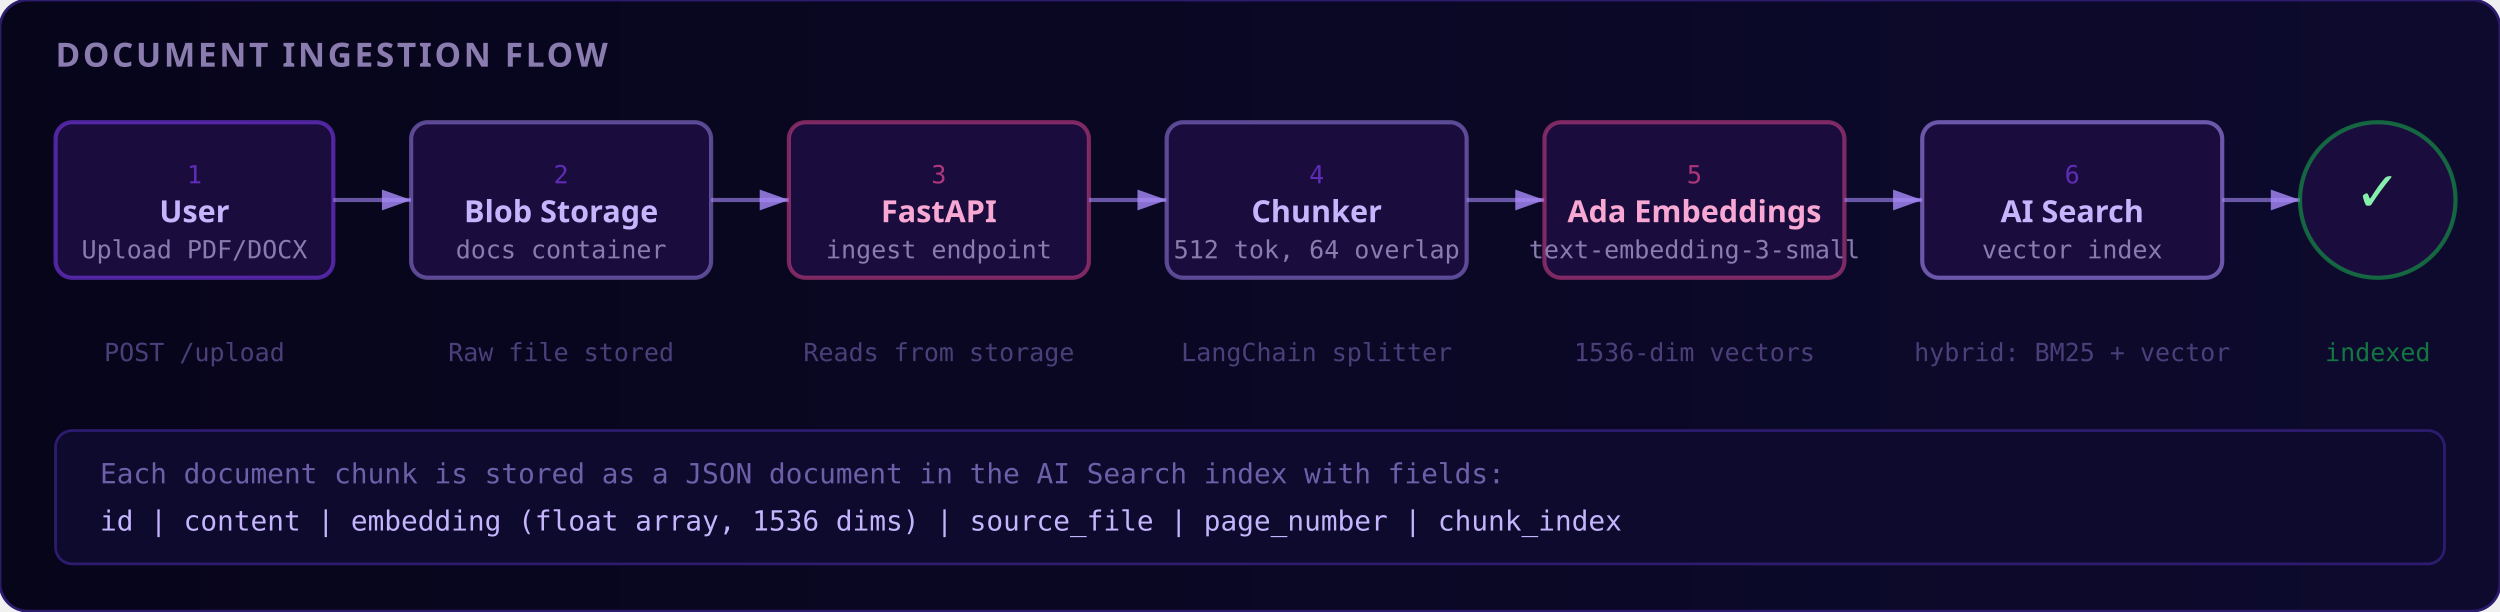
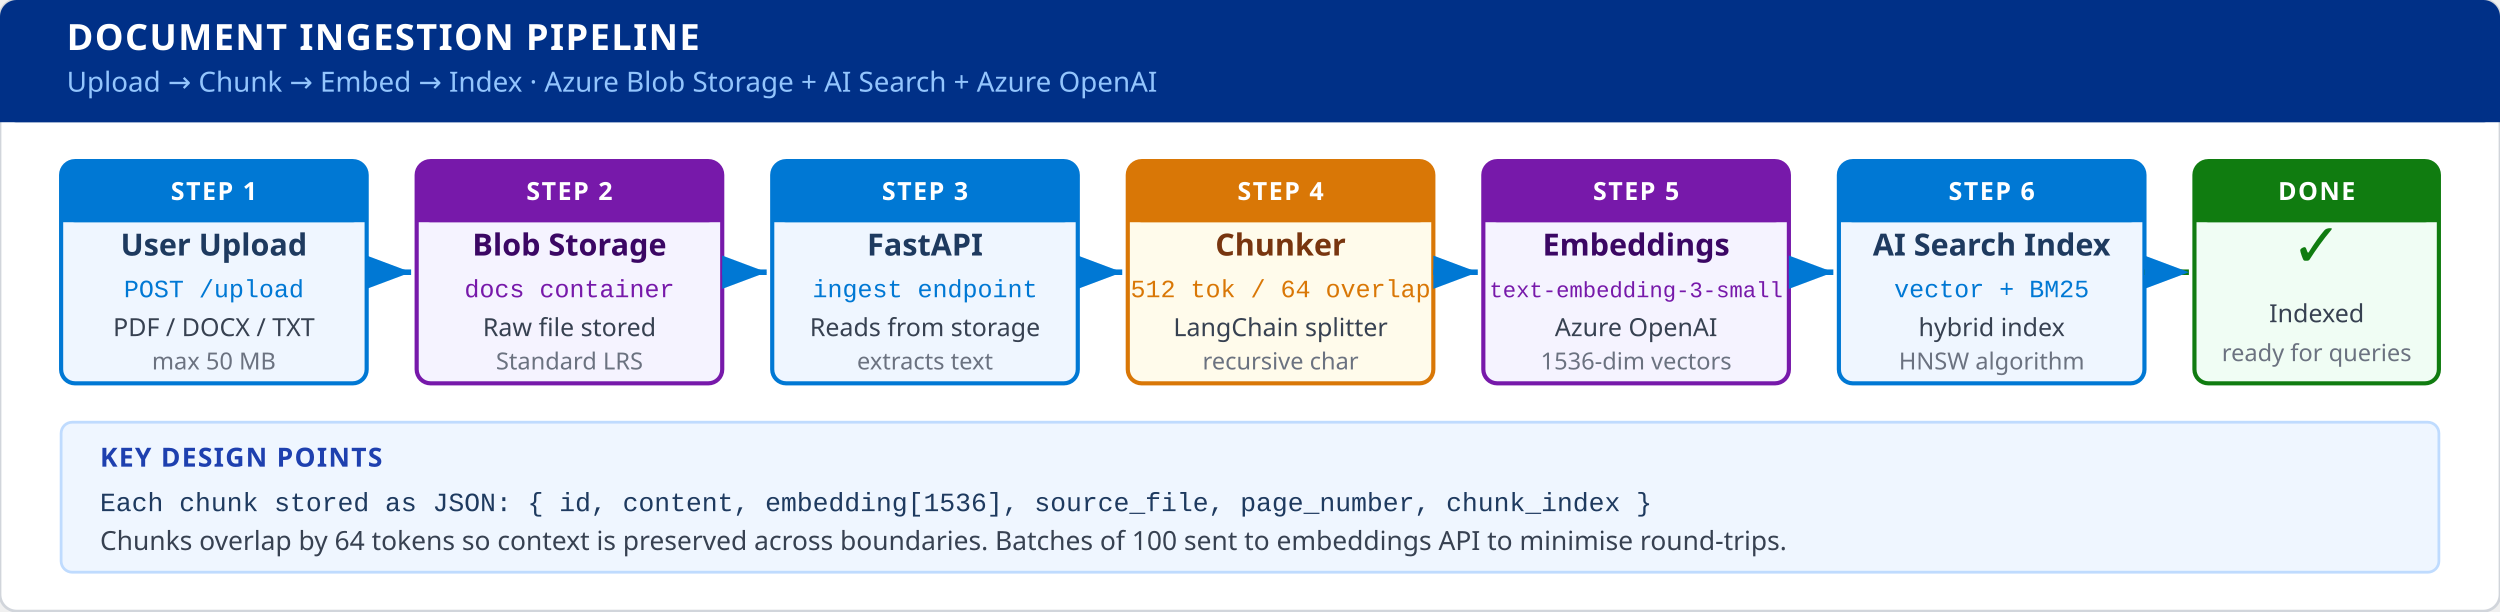
<svg xmlns="http://www.w3.org/2000/svg" width="900" height="220" viewBox="0 0 900 220">
  <defs>
-     <linearGradient id="bg" x1="0%" y1="0%" x2="100%" y2="0%">
-       <stop offset="0%" style="stop-color:#07051a" />
-       <stop offset="100%" style="stop-color:#0d0a2e" />
-     </linearGradient>
-     <marker id="arr" markerWidth="8" markerHeight="8" refX="7" refY="2.5" orient="auto">
-       <path d="M0,0 L0,5 L7,2.5 Z" fill="#a78bfa" fill-opacity="0.8" />
+     <marker id="arr" markerWidth="9" markerHeight="9" refX="8" refY="3" orient="auto">
+       <path d="M0,0 L0,6 L8,3 Z" fill="#0078D4" />
    </marker>
  </defs>
-   <rect width="900" height="220" rx="10" fill="url(#bg)" stroke="#2d1b6e" stroke-width="1" />
-   <text x="20" y="24" font-family="system-ui, sans-serif" font-size="12" font-weight="700" fill="#8b7cb0" letter-spacing="0.08em">DOCUMENT INGESTION FLOW</text>
-   <rect x="20" y="44" width="100" height="56" rx="6" fill="#1a0d3d" stroke="#7c3aed" stroke-opacity="0.6" stroke-width="1.5" />
-   <text x="70" y="66" text-anchor="middle" font-family="monospace" font-size="9" fill="#7c3aed" fill-opacity="0.7">1</text>
-   <text x="70" y="80" text-anchor="middle" font-family="system-ui, sans-serif" font-size="11" font-weight="700" fill="#c4b5fd">User</text>
-   <text x="70" y="93" text-anchor="middle" font-family="monospace" font-size="9" fill="#8b7cb0">Upload PDF/DOCX</text>
-   <line x1="120" y1="72" x2="148" y2="72" stroke="#a78bfa" stroke-opacity="0.6" stroke-width="1.5" marker-end="url(#arr)" />
-   <rect x="148" y="44" width="108" height="56" rx="6" fill="#1a0d3d" stroke="#a78bfa" stroke-opacity="0.5" stroke-width="1.5" />
-   <text x="202" y="66" text-anchor="middle" font-family="monospace" font-size="9" fill="#7c3aed" fill-opacity="0.7">2</text>
-   <text x="202" y="80" text-anchor="middle" font-family="system-ui, sans-serif" font-size="11" font-weight="700" fill="#c4b5fd">Blob Storage</text>
-   <text x="202" y="93" text-anchor="middle" font-family="monospace" font-size="9" fill="#8b7cb0">docs container</text>
-   <line x1="256" y1="72" x2="284" y2="72" stroke="#a78bfa" stroke-opacity="0.6" stroke-width="1.5" marker-end="url(#arr)" />
-   <rect x="284" y="44" width="108" height="56" rx="6" fill="#1a0d3d" stroke="#ec4899" stroke-opacity="0.5" stroke-width="1.5" />
-   <text x="338" y="66" text-anchor="middle" font-family="monospace" font-size="9" fill="#ec4899" fill-opacity="0.7">3</text>
-   <text x="338" y="80" text-anchor="middle" font-family="system-ui, sans-serif" font-size="11" font-weight="700" fill="#f9a8d4">FastAPI</text>
-   <text x="338" y="93" text-anchor="middle" font-family="monospace" font-size="9" fill="#8b7cb0">ingest endpoint</text>
-   <line x1="392" y1="72" x2="420" y2="72" stroke="#a78bfa" stroke-opacity="0.6" stroke-width="1.5" marker-end="url(#arr)" />
-   <rect x="420" y="44" width="108" height="56" rx="6" fill="#1a0d3d" stroke="#a78bfa" stroke-opacity="0.5" stroke-width="1.5" />
-   <text x="474" y="66" text-anchor="middle" font-family="monospace" font-size="9" fill="#7c3aed" fill-opacity="0.7">4</text>
-   <text x="474" y="80" text-anchor="middle" font-family="system-ui, sans-serif" font-size="11" font-weight="700" fill="#c4b5fd">Chunker</text>
-   <text x="474" y="93" text-anchor="middle" font-family="monospace" font-size="9" fill="#8b7cb0">512 tok, 64 overlap</text>
-   <line x1="528" y1="72" x2="556" y2="72" stroke="#a78bfa" stroke-opacity="0.6" stroke-width="1.5" marker-end="url(#arr)" />
-   <rect x="556" y="44" width="108" height="56" rx="6" fill="#1a0d3d" stroke="#ec4899" stroke-opacity="0.5" stroke-width="1.5" />
-   <text x="610" y="66" text-anchor="middle" font-family="monospace" font-size="9" fill="#ec4899" fill-opacity="0.7">5</text>
-   <text x="610" y="80" text-anchor="middle" font-family="system-ui, sans-serif" font-size="11" font-weight="700" fill="#f9a8d4">Ada Embeddings</text>
-   <text x="610" y="93" text-anchor="middle" font-family="monospace" font-size="9" fill="#8b7cb0">text-embedding-3-small</text>
-   <line x1="664" y1="72" x2="692" y2="72" stroke="#a78bfa" stroke-opacity="0.6" stroke-width="1.5" marker-end="url(#arr)" />
-   <rect x="692" y="44" width="108" height="56" rx="6" fill="#1a0d3d" stroke="#a78bfa" stroke-opacity="0.6" stroke-width="1.5" />
-   <text x="746" y="66" text-anchor="middle" font-family="monospace" font-size="9" fill="#7c3aed" fill-opacity="0.7">6</text>
-   <text x="746" y="80" text-anchor="middle" font-family="system-ui, sans-serif" font-size="11" font-weight="700" fill="#c4b5fd">AI Search</text>
-   <text x="746" y="93" text-anchor="middle" font-family="monospace" font-size="9" fill="#8b7cb0">vector index</text>
-   <line x1="800" y1="72" x2="828" y2="72" stroke="#a78bfa" stroke-opacity="0.6" stroke-width="1.5" marker-end="url(#arr)" />
-   <rect x="828" y="44" width="56" height="56" rx="28" fill="#1a0d3d" stroke="#16a34a" stroke-opacity="0.6" stroke-width="1.5" />
-   <text x="856" y="76" text-anchor="middle" font-family="system-ui, sans-serif" font-size="20" fill="#86efac">✓</text>
-   <text x="70" y="130" text-anchor="middle" font-family="monospace" font-size="9" fill="#4b3f7a">POST /upload</text>
-   <text x="202" y="130" text-anchor="middle" font-family="monospace" font-size="9" fill="#4b3f7a">Raw file stored</text>
-   <text x="338" y="130" text-anchor="middle" font-family="monospace" font-size="9" fill="#4b3f7a">Reads from storage</text>
-   <text x="474" y="130" text-anchor="middle" font-family="monospace" font-size="9" fill="#4b3f7a">LangChain splitter</text>
-   <text x="610" y="130" text-anchor="middle" font-family="monospace" font-size="9" fill="#4b3f7a">1536-dim vectors</text>
-   <text x="746" y="130" text-anchor="middle" font-family="monospace" font-size="9" fill="#4b3f7a">hybrid: BM25 + vector</text>
-   <text x="856" y="130" text-anchor="middle" font-family="monospace" font-size="9" fill="#16a34a" fill-opacity="0.7">indexed</text>
-   <rect x="20" y="155" width="860" height="48" rx="6" fill="#0d0a2e" stroke="#2d1b6e" stroke-width="1" />
-   <text x="36" y="174" font-family="monospace" font-size="10" fill="#6d5fa8">Each document chunk is stored as a JSON document in the AI Search index with fields:</text>
-   <text x="36" y="191" font-family="monospace" font-size="10" fill="#c4b5fd">id  |  content  |  embedding (float array, 1536 dims)  |  source_file  |  page_number  |  chunk_index</text>
+   <rect width="900" height="220" rx="6" fill="#FFFFFF" stroke="#D1D5DB" stroke-width="1" />
+   <rect width="900" height="44" rx="6" fill="#003087" />
+   <rect x="0" y="30" width="900" height="14" fill="#003087" />
+   <text x="24" y="18" font-family="'Segoe UI', system-ui, sans-serif" font-size="13" font-weight="700" fill="#FFFFFF" letter-spacing="0.04em">DOCUMENT INGESTION PIPELINE</text>
+   <text x="24" y="33" font-family="'Segoe UI', system-ui, sans-serif" font-size="10" fill="#93C5FD">Upload → Chunk → Embed → Index  ·  Azure Blob Storage + AI Search + Azure OpenAI</text>
+   <rect x="22" y="58" width="110" height="80" rx="5" fill="#EFF6FF" stroke="#0078D4" stroke-width="1.5" />
+   <rect x="22" y="58" width="110" height="22" rx="5" fill="#0078D4" />
+   <rect x="22" y="68" width="110" height="12" fill="#0078D4" />
+   <text x="77" y="72" text-anchor="middle" font-family="'Segoe UI', system-ui, sans-serif" font-size="9" font-weight="700" fill="#FFFFFF" letter-spacing="0.06em">STEP 1</text>
+   <text x="77" y="92" text-anchor="middle" font-family="'Segoe UI', system-ui, sans-serif" font-size="11" font-weight="700" fill="#1E3A5F">User Upload</text>
+   <text x="77" y="107" text-anchor="middle" font-family="'Courier New', monospace" font-size="9" fill="#0078D4">POST /upload</text>
+   <text x="77" y="121" text-anchor="middle" font-family="'Segoe UI', system-ui, sans-serif" font-size="9" fill="#374151">PDF / DOCX / TXT</text>
+   <text x="77" y="133" text-anchor="middle" font-family="'Segoe UI', system-ui, sans-serif" font-size="8.5" fill="#6B7280">max 50 MB</text>
+   <line x1="132" y1="98" x2="148" y2="98" stroke="#0078D4" stroke-width="2" marker-end="url(#arr)" />
+   <rect x="150" y="58" width="110" height="80" rx="5" fill="#F5F3FF" stroke="#7719AA" stroke-width="1.5" />
+   <rect x="150" y="58" width="110" height="22" rx="5" fill="#7719AA" />
+   <rect x="150" y="68" width="110" height="12" fill="#7719AA" />
+   <text x="205" y="72" text-anchor="middle" font-family="'Segoe UI', system-ui, sans-serif" font-size="9" font-weight="700" fill="#FFFFFF" letter-spacing="0.06em">STEP 2</text>
+   <text x="205" y="92" text-anchor="middle" font-family="'Segoe UI', system-ui, sans-serif" font-size="11" font-weight="700" fill="#3B0764">Blob Storage</text>
+   <text x="205" y="107" text-anchor="middle" font-family="'Courier New', monospace" font-size="9" fill="#7719AA">docs container</text>
+   <text x="205" y="121" text-anchor="middle" font-family="'Segoe UI', system-ui, sans-serif" font-size="9" fill="#374151">Raw file stored</text>
+   <text x="205" y="133" text-anchor="middle" font-family="'Segoe UI', system-ui, sans-serif" font-size="8.5" fill="#6B7280">Standard LRS</text>
+   <line x1="260" y1="98" x2="276" y2="98" stroke="#0078D4" stroke-width="2" marker-end="url(#arr)" />
+   <rect x="278" y="58" width="110" height="80" rx="5" fill="#EFF6FF" stroke="#0078D4" stroke-width="1.5" />
+   <rect x="278" y="58" width="110" height="22" rx="5" fill="#0078D4" />
+   <rect x="278" y="68" width="110" height="12" fill="#0078D4" />
+   <text x="333" y="72" text-anchor="middle" font-family="'Segoe UI', system-ui, sans-serif" font-size="9" font-weight="700" fill="#FFFFFF" letter-spacing="0.06em">STEP 3</text>
+   <text x="333" y="92" text-anchor="middle" font-family="'Segoe UI', system-ui, sans-serif" font-size="11" font-weight="700" fill="#1E3A5F">FastAPI</text>
+   <text x="333" y="107" text-anchor="middle" font-family="'Courier New', monospace" font-size="9" fill="#0078D4">ingest endpoint</text>
+   <text x="333" y="121" text-anchor="middle" font-family="'Segoe UI', system-ui, sans-serif" font-size="9" fill="#374151">Reads from storage</text>
+   <text x="333" y="133" text-anchor="middle" font-family="'Segoe UI', system-ui, sans-serif" font-size="8.5" fill="#6B7280">extracts text</text>
+   <line x1="388" y1="98" x2="404" y2="98" stroke="#0078D4" stroke-width="2" marker-end="url(#arr)" />
+   <rect x="406" y="58" width="110" height="80" rx="5" fill="#FFFBEB" stroke="#D97706" stroke-width="1.5" />
+   <rect x="406" y="58" width="110" height="22" rx="5" fill="#D97706" />
+   <rect x="406" y="68" width="110" height="12" fill="#D97706" />
+   <text x="461" y="72" text-anchor="middle" font-family="'Segoe UI', system-ui, sans-serif" font-size="9" font-weight="700" fill="#FFFFFF" letter-spacing="0.06em">STEP 4</text>
+   <text x="461" y="92" text-anchor="middle" font-family="'Segoe UI', system-ui, sans-serif" font-size="11" font-weight="700" fill="#78350F">Chunker</text>
+   <text x="461" y="107" text-anchor="middle" font-family="'Courier New', monospace" font-size="9" fill="#D97706">512 tok / 64 overlap</text>
+   <text x="461" y="121" text-anchor="middle" font-family="'Segoe UI', system-ui, sans-serif" font-size="9" fill="#374151">LangChain splitter</text>
+   <text x="461" y="133" text-anchor="middle" font-family="'Segoe UI', system-ui, sans-serif" font-size="8.5" fill="#6B7280">recursive char</text>
+   <line x1="516" y1="98" x2="532" y2="98" stroke="#0078D4" stroke-width="2" marker-end="url(#arr)" />
+   <rect x="534" y="58" width="110" height="80" rx="5" fill="#F5F3FF" stroke="#7719AA" stroke-width="1.5" />
+   <rect x="534" y="58" width="110" height="22" rx="5" fill="#7719AA" />
+   <rect x="534" y="68" width="110" height="12" fill="#7719AA" />
+   <text x="589" y="72" text-anchor="middle" font-family="'Segoe UI', system-ui, sans-serif" font-size="9" font-weight="700" fill="#FFFFFF" letter-spacing="0.06em">STEP 5</text>
+   <text x="589" y="92" text-anchor="middle" font-family="'Segoe UI', system-ui, sans-serif" font-size="11" font-weight="700" fill="#3B0764">Embeddings</text>
+   <text x="589" y="107" text-anchor="middle" font-family="'Courier New', monospace" font-size="8" fill="#7719AA">text-embedding-3-small</text>
+   <text x="589" y="121" text-anchor="middle" font-family="'Segoe UI', system-ui, sans-serif" font-size="9" fill="#374151">Azure OpenAI</text>
+   <text x="589" y="133" text-anchor="middle" font-family="'Segoe UI', system-ui, sans-serif" font-size="8.5" fill="#6B7280">1536-dim vectors</text>
+   <line x1="644" y1="98" x2="660" y2="98" stroke="#0078D4" stroke-width="2" marker-end="url(#arr)" />
+   <rect x="662" y="58" width="110" height="80" rx="5" fill="#EFF6FF" stroke="#0078D4" stroke-width="1.5" />
+   <rect x="662" y="58" width="110" height="22" rx="5" fill="#0078D4" />
+   <rect x="662" y="68" width="110" height="12" fill="#0078D4" />
+   <text x="717" y="72" text-anchor="middle" font-family="'Segoe UI', system-ui, sans-serif" font-size="9" font-weight="700" fill="#FFFFFF" letter-spacing="0.06em">STEP 6</text>
+   <text x="717" y="92" text-anchor="middle" font-family="'Segoe UI', system-ui, sans-serif" font-size="11" font-weight="700" fill="#1E3A5F">AI Search Index</text>
+   <text x="717" y="107" text-anchor="middle" font-family="'Courier New', monospace" font-size="9" fill="#0078D4">vector + BM25</text>
+   <text x="717" y="121" text-anchor="middle" font-family="'Segoe UI', system-ui, sans-serif" font-size="9" fill="#374151">hybrid index</text>
+   <text x="717" y="133" text-anchor="middle" font-family="'Segoe UI', system-ui, sans-serif" font-size="8.5" fill="#6B7280">HNSW algorithm</text>
+   <line x1="772" y1="98" x2="788" y2="98" stroke="#107C10" stroke-width="2" marker-end="url(#arr)" />
+   <rect x="790" y="58" width="88" height="80" rx="5" fill="#F0FDF4" stroke="#107C10" stroke-width="1.5" />
+   <rect x="790" y="58" width="88" height="22" rx="5" fill="#107C10" />
+   <rect x="790" y="68" width="88" height="12" fill="#107C10" />
+   <text x="834" y="72" text-anchor="middle" font-family="'Segoe UI', system-ui, sans-serif" font-size="9" font-weight="700" fill="#FFFFFF" letter-spacing="0.06em">DONE</text>
+   <text x="834" y="96" text-anchor="middle" font-family="'Segoe UI', system-ui, sans-serif" font-size="22" fill="#107C10">✓</text>
+   <text x="834" y="116" text-anchor="middle" font-family="'Segoe UI', system-ui, sans-serif" font-size="9" fill="#374151">Indexed</text>
+   <text x="834" y="130" text-anchor="middle" font-family="'Segoe UI', system-ui, sans-serif" font-size="8.5" fill="#6B7280">ready for queries</text>
+   <rect x="22" y="152" width="856" height="54" rx="4" fill="#EFF6FF" stroke="#BFDBFE" stroke-width="1" />
+   <text x="36" y="168" font-family="'Segoe UI', system-ui, sans-serif" font-size="9.5" font-weight="700" fill="#1E40AF" letter-spacing="0.05em">KEY DESIGN POINTS</text>
+   <text x="36" y="184" font-family="'Courier New', monospace" font-size="9.5" fill="#1E3A5F">Each chunk stored as JSON: { id, content, embedding[1536], source_file, page_number, chunk_index }</text>
+   <text x="36" y="198" font-family="'Segoe UI', system-ui, sans-serif" font-size="9.5" fill="#374151">Chunks overlap by 64 tokens so context is preserved across boundaries.  Batches of 100 sent to embeddings API to minimise round-trips.</text>
</svg>
